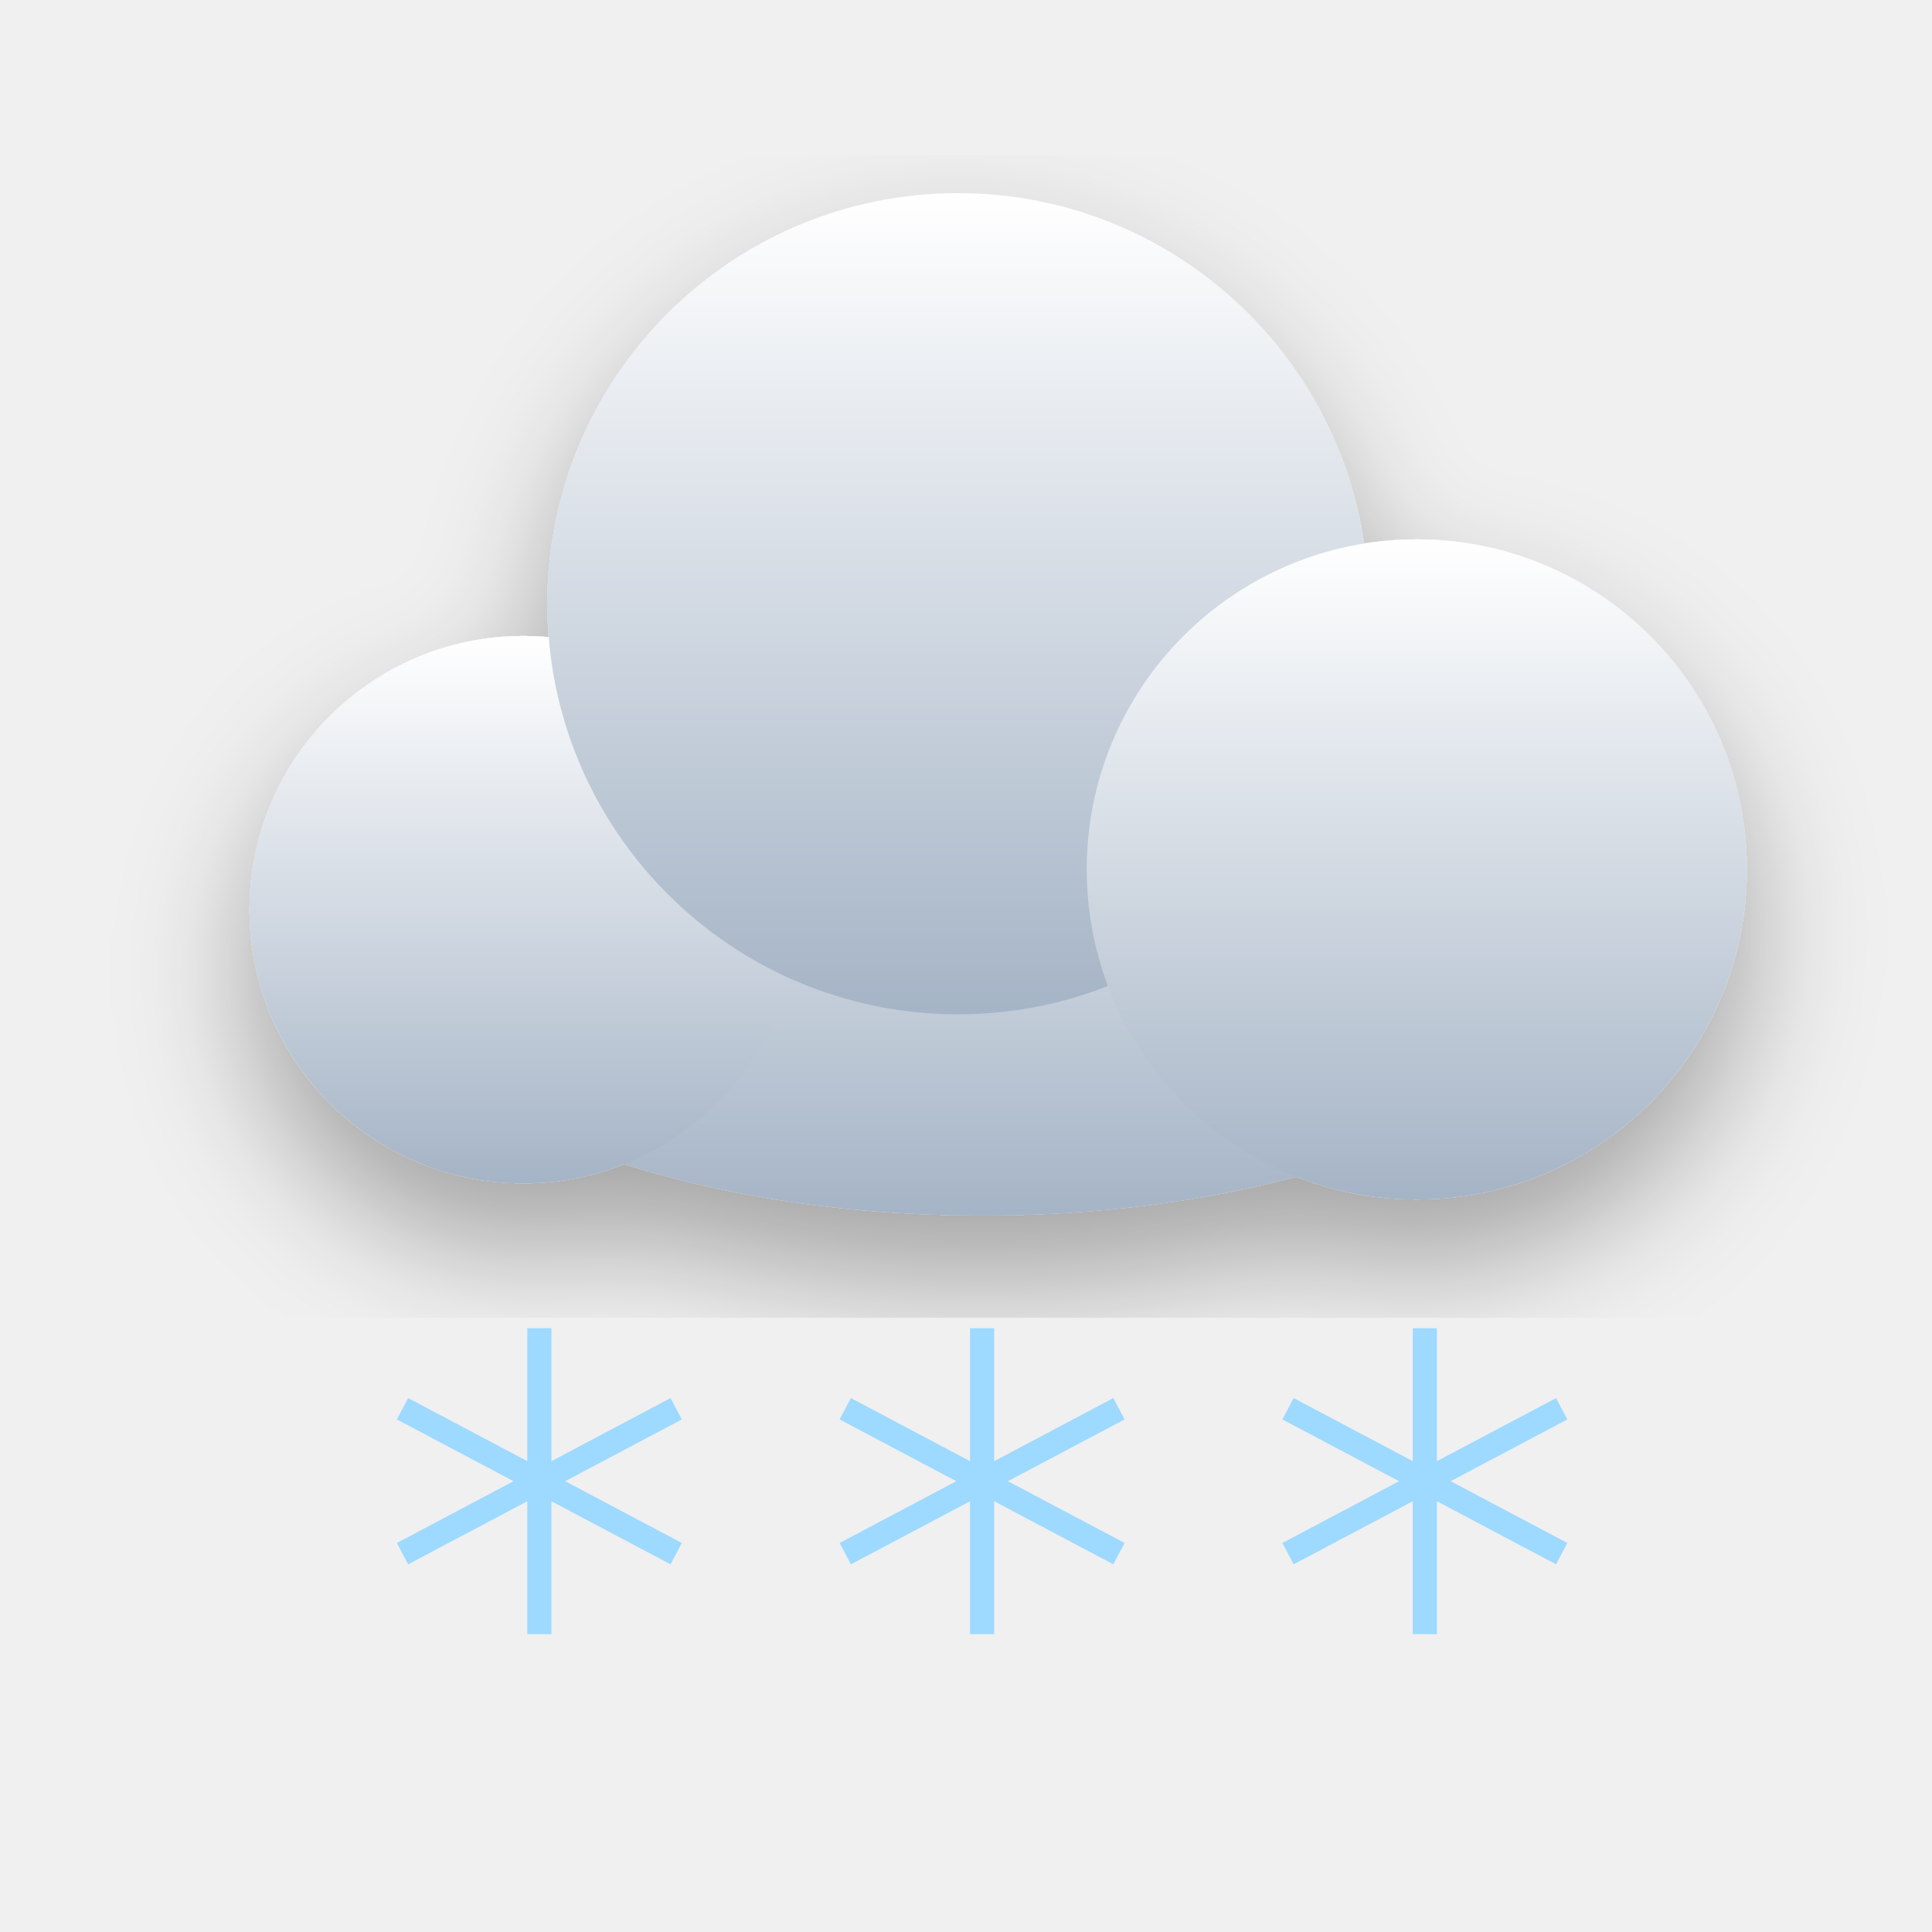
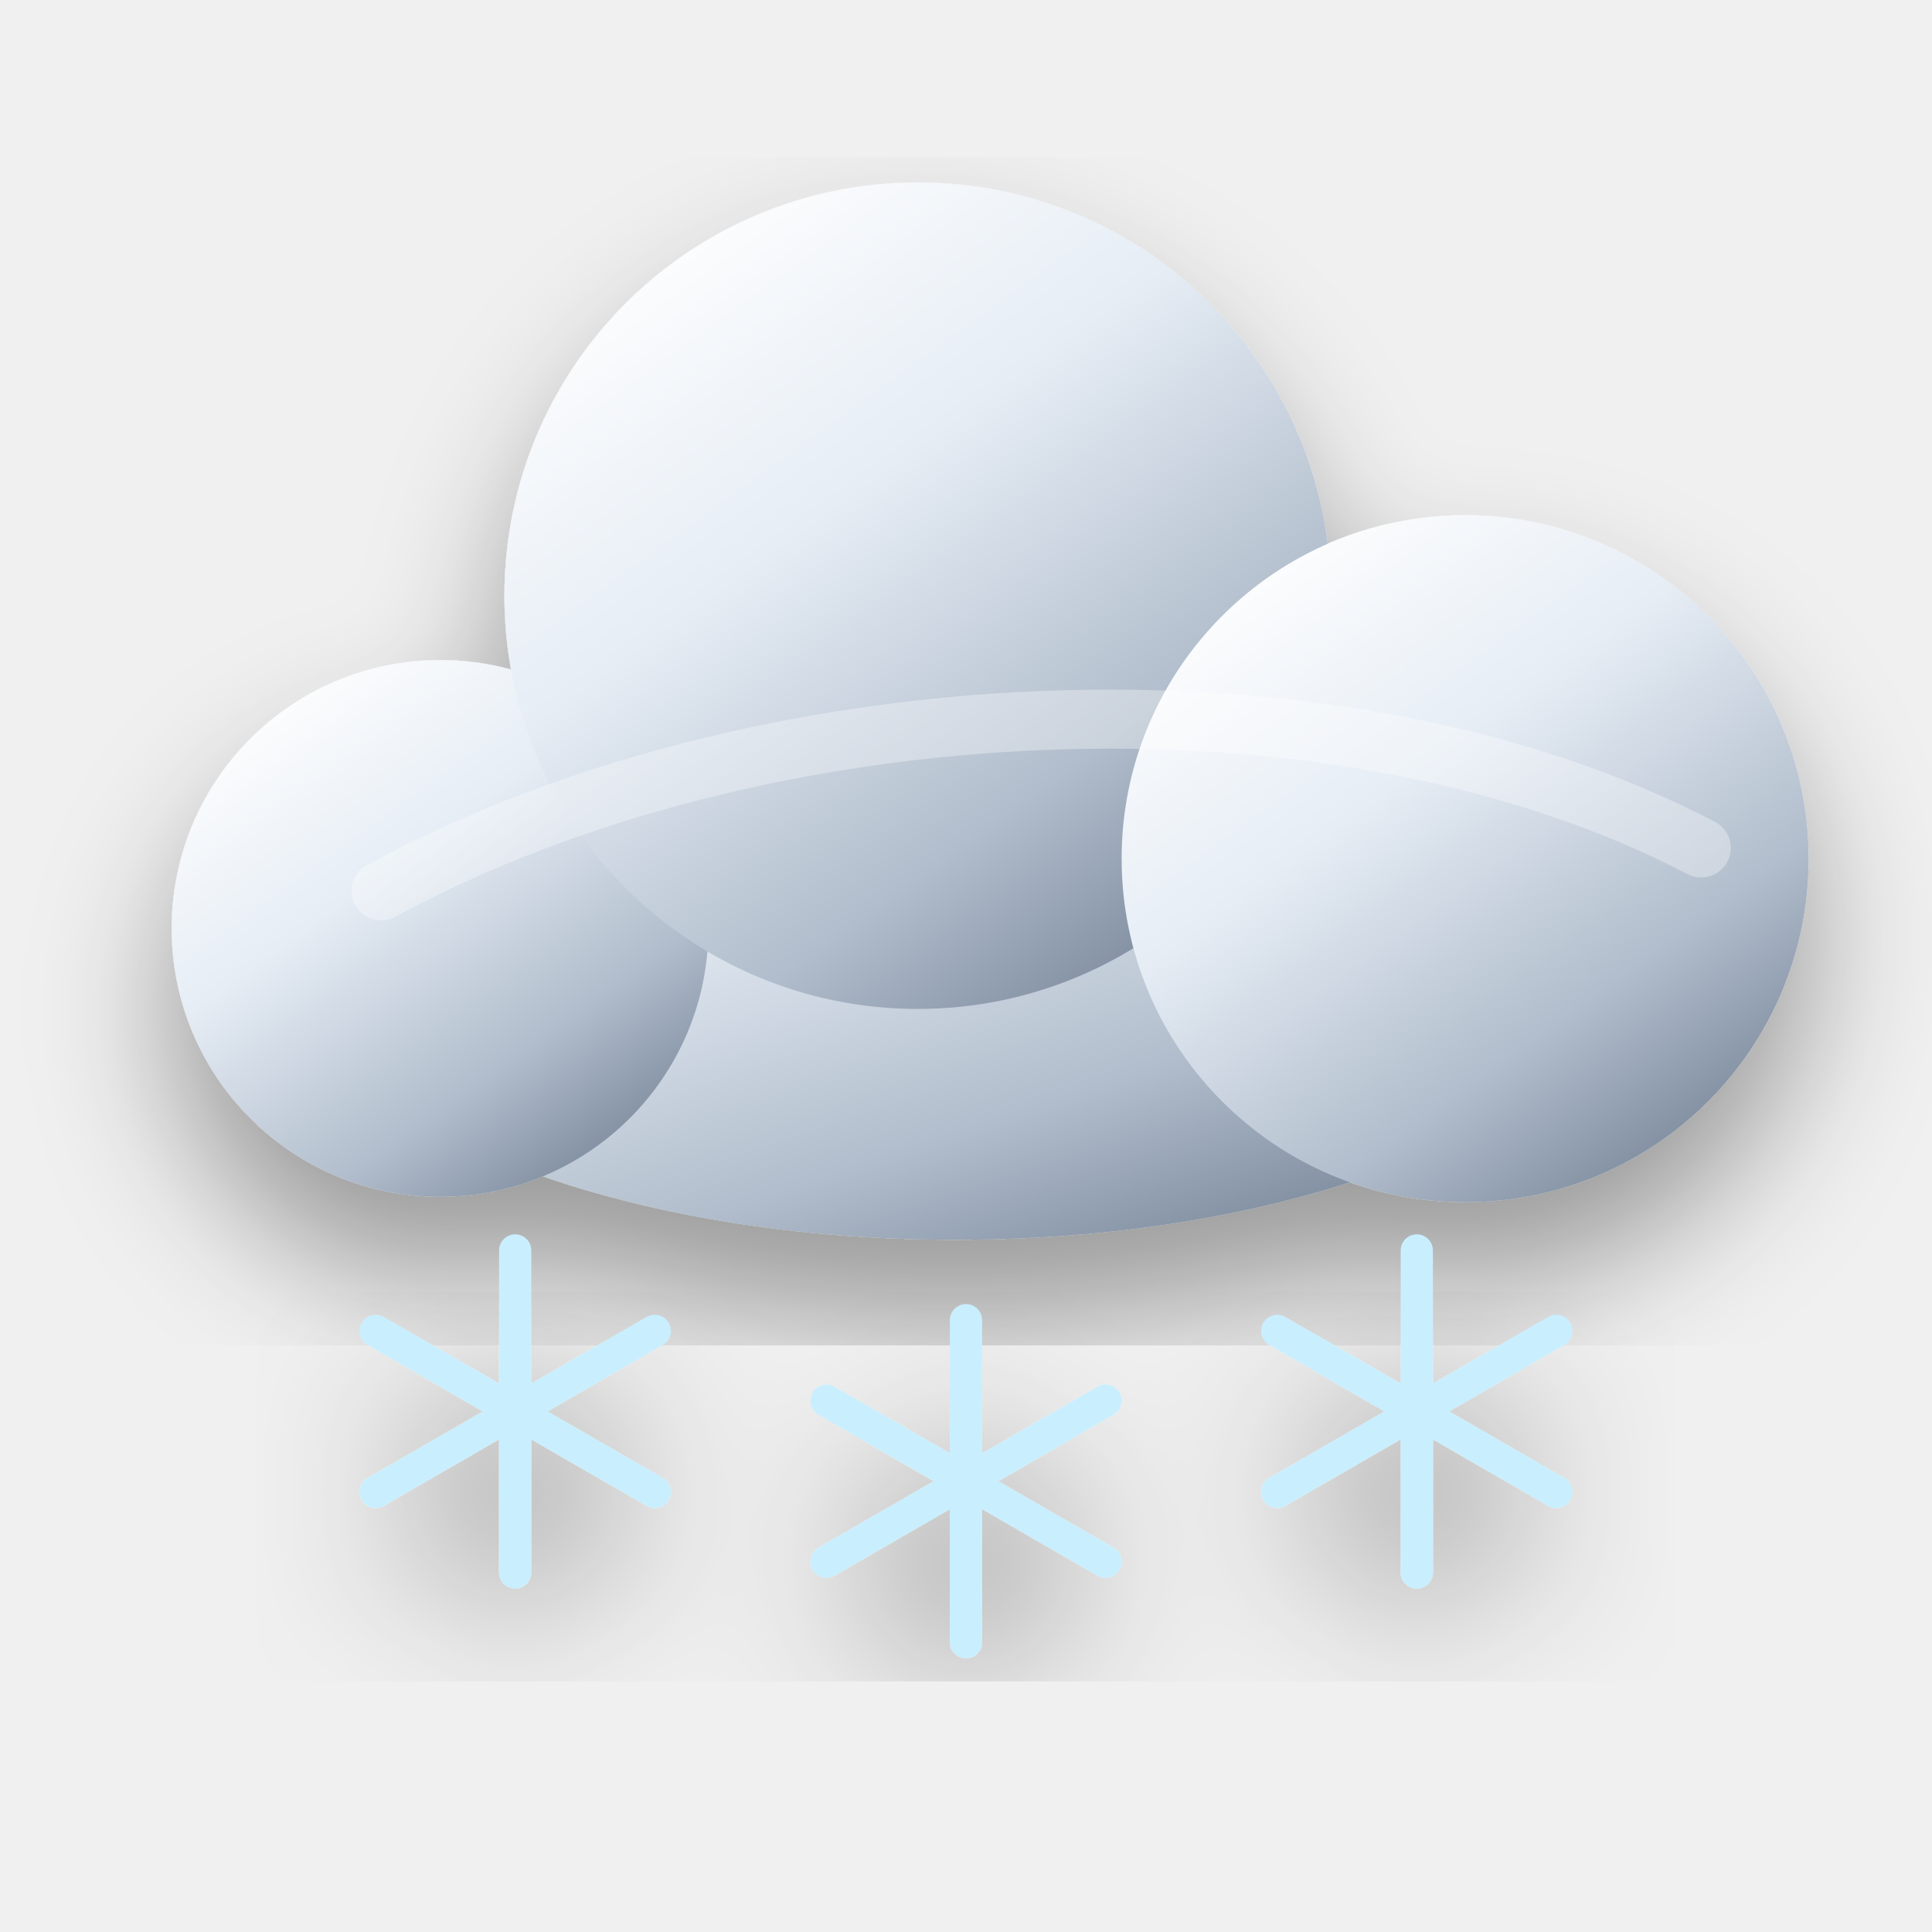
- <svg xmlns="http://www.w3.org/2000/svg" viewBox="0 0 240 240">
+ <svg xmlns="http://www.w3.org/2000/svg" viewBox="0 0 360 360">
  <defs>
-     <linearGradient id="c" x1="0" y1="0" x2="0" y2="1">
+     <linearGradient id="cloud" x1=".15" y1=".05" x2=".8" y2=".95">
      <stop stop-color="#fff" />
-       <stop offset="1" stop-color="#a5b4c6" />
+       <stop offset=".38" stop-color="#e6edf5" />
+       <stop offset=".76" stop-color="#b1bdcc" />
+       <stop offset="1" stop-color="#7d8b9e" />
    </linearGradient>
-     <filter id="sh">
-       <feDropShadow dx="0" dy="8" stdDeviation="8" flood-opacity=".32" />
+     <filter id="shadow">
+       <feDropShadow dx="0" dy="15" stdDeviation="13" flood-color="#000" flood-opacity=".36" />
    </filter>
  </defs>
-   <g filter="url(#sh)" fill="url(#c)">
-     <ellipse cx="122" cy="111" rx="82" ry="40" />
-     <circle cx="65" cy="113" r="34" />
-     <circle cx="119" cy="75" r="51" />
-     <circle cx="176" cy="108" r="41" />
+   <g filter="url(#shadow)">
+     <ellipse cx="178" cy="171" rx="129" ry="60" fill="url(#cloud)" />
+     <circle cx="82" cy="173" r="50" fill="url(#cloud)" />
+     <circle cx="171" cy="111" r="77" fill="url(#cloud)" />
+     <circle cx="273" cy="160" r="64" fill="url(#cloud)" />
+     <path d="M71 166c70-38 177-44 246-8" fill="none" stroke="#fff" stroke-width="11" stroke-linecap="round" opacity=".33" />
  </g>
-   <g fill="#eaf7ff" stroke="#9ed9ff" stroke-width="3">
-     <path d="M67 165v38M50 175l34 18M84 175l-34 18" />
-     <path d="M122 165v38M105 175l34 18M139 175l-34 18" />
-     <path d="M177 165v38M160 175l34 18M194 175l-34 18" />
+   <g stroke="#c9efff" stroke-width="6" stroke-linecap="round" filter="url(#shadow)">
+     <g transform="translate(96 263)">
+       <path d="M0-30v60M-26-15l52 30M26-15l-52 30" />
+     </g>
+     <g transform="translate(180 276)">
+       <path d="M0-30v60M-26-15l52 30M26-15l-52 30" />
+     </g>
+     <g transform="translate(264 263)">
+       <path d="M0-30v60M-26-15l52 30M26-15l-52 30" />
+     </g>
  </g>
</svg>
